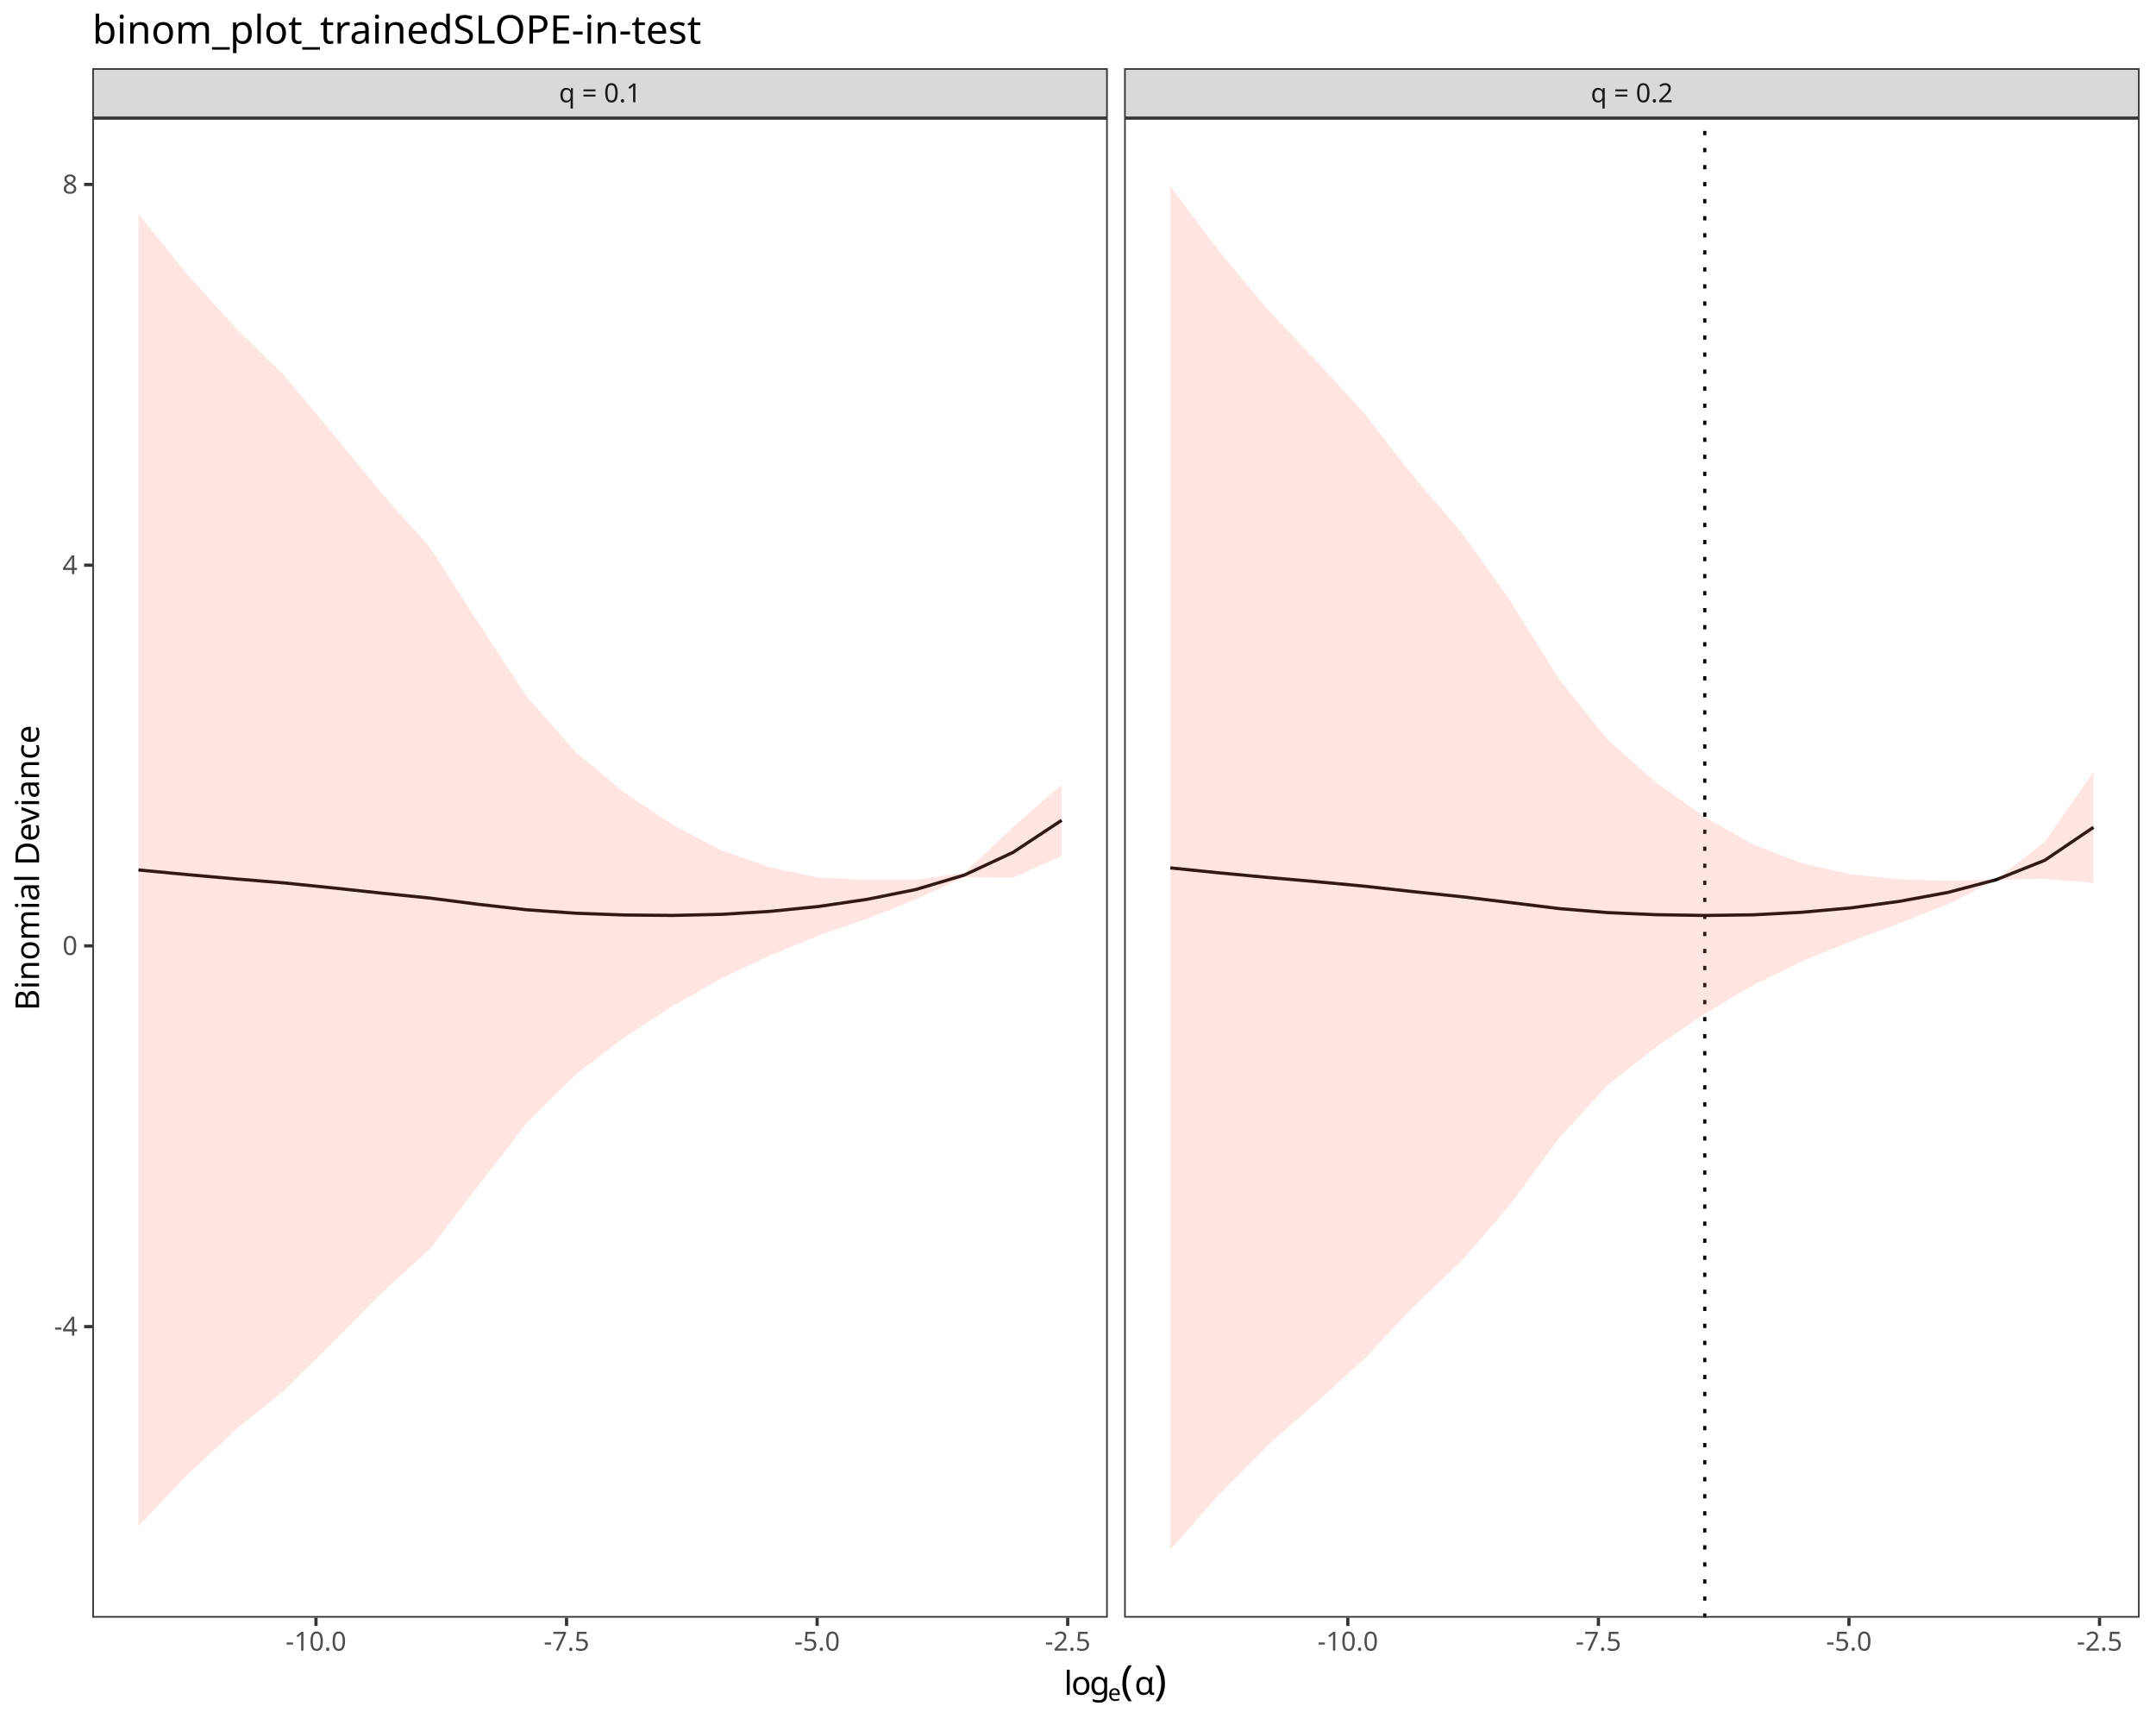
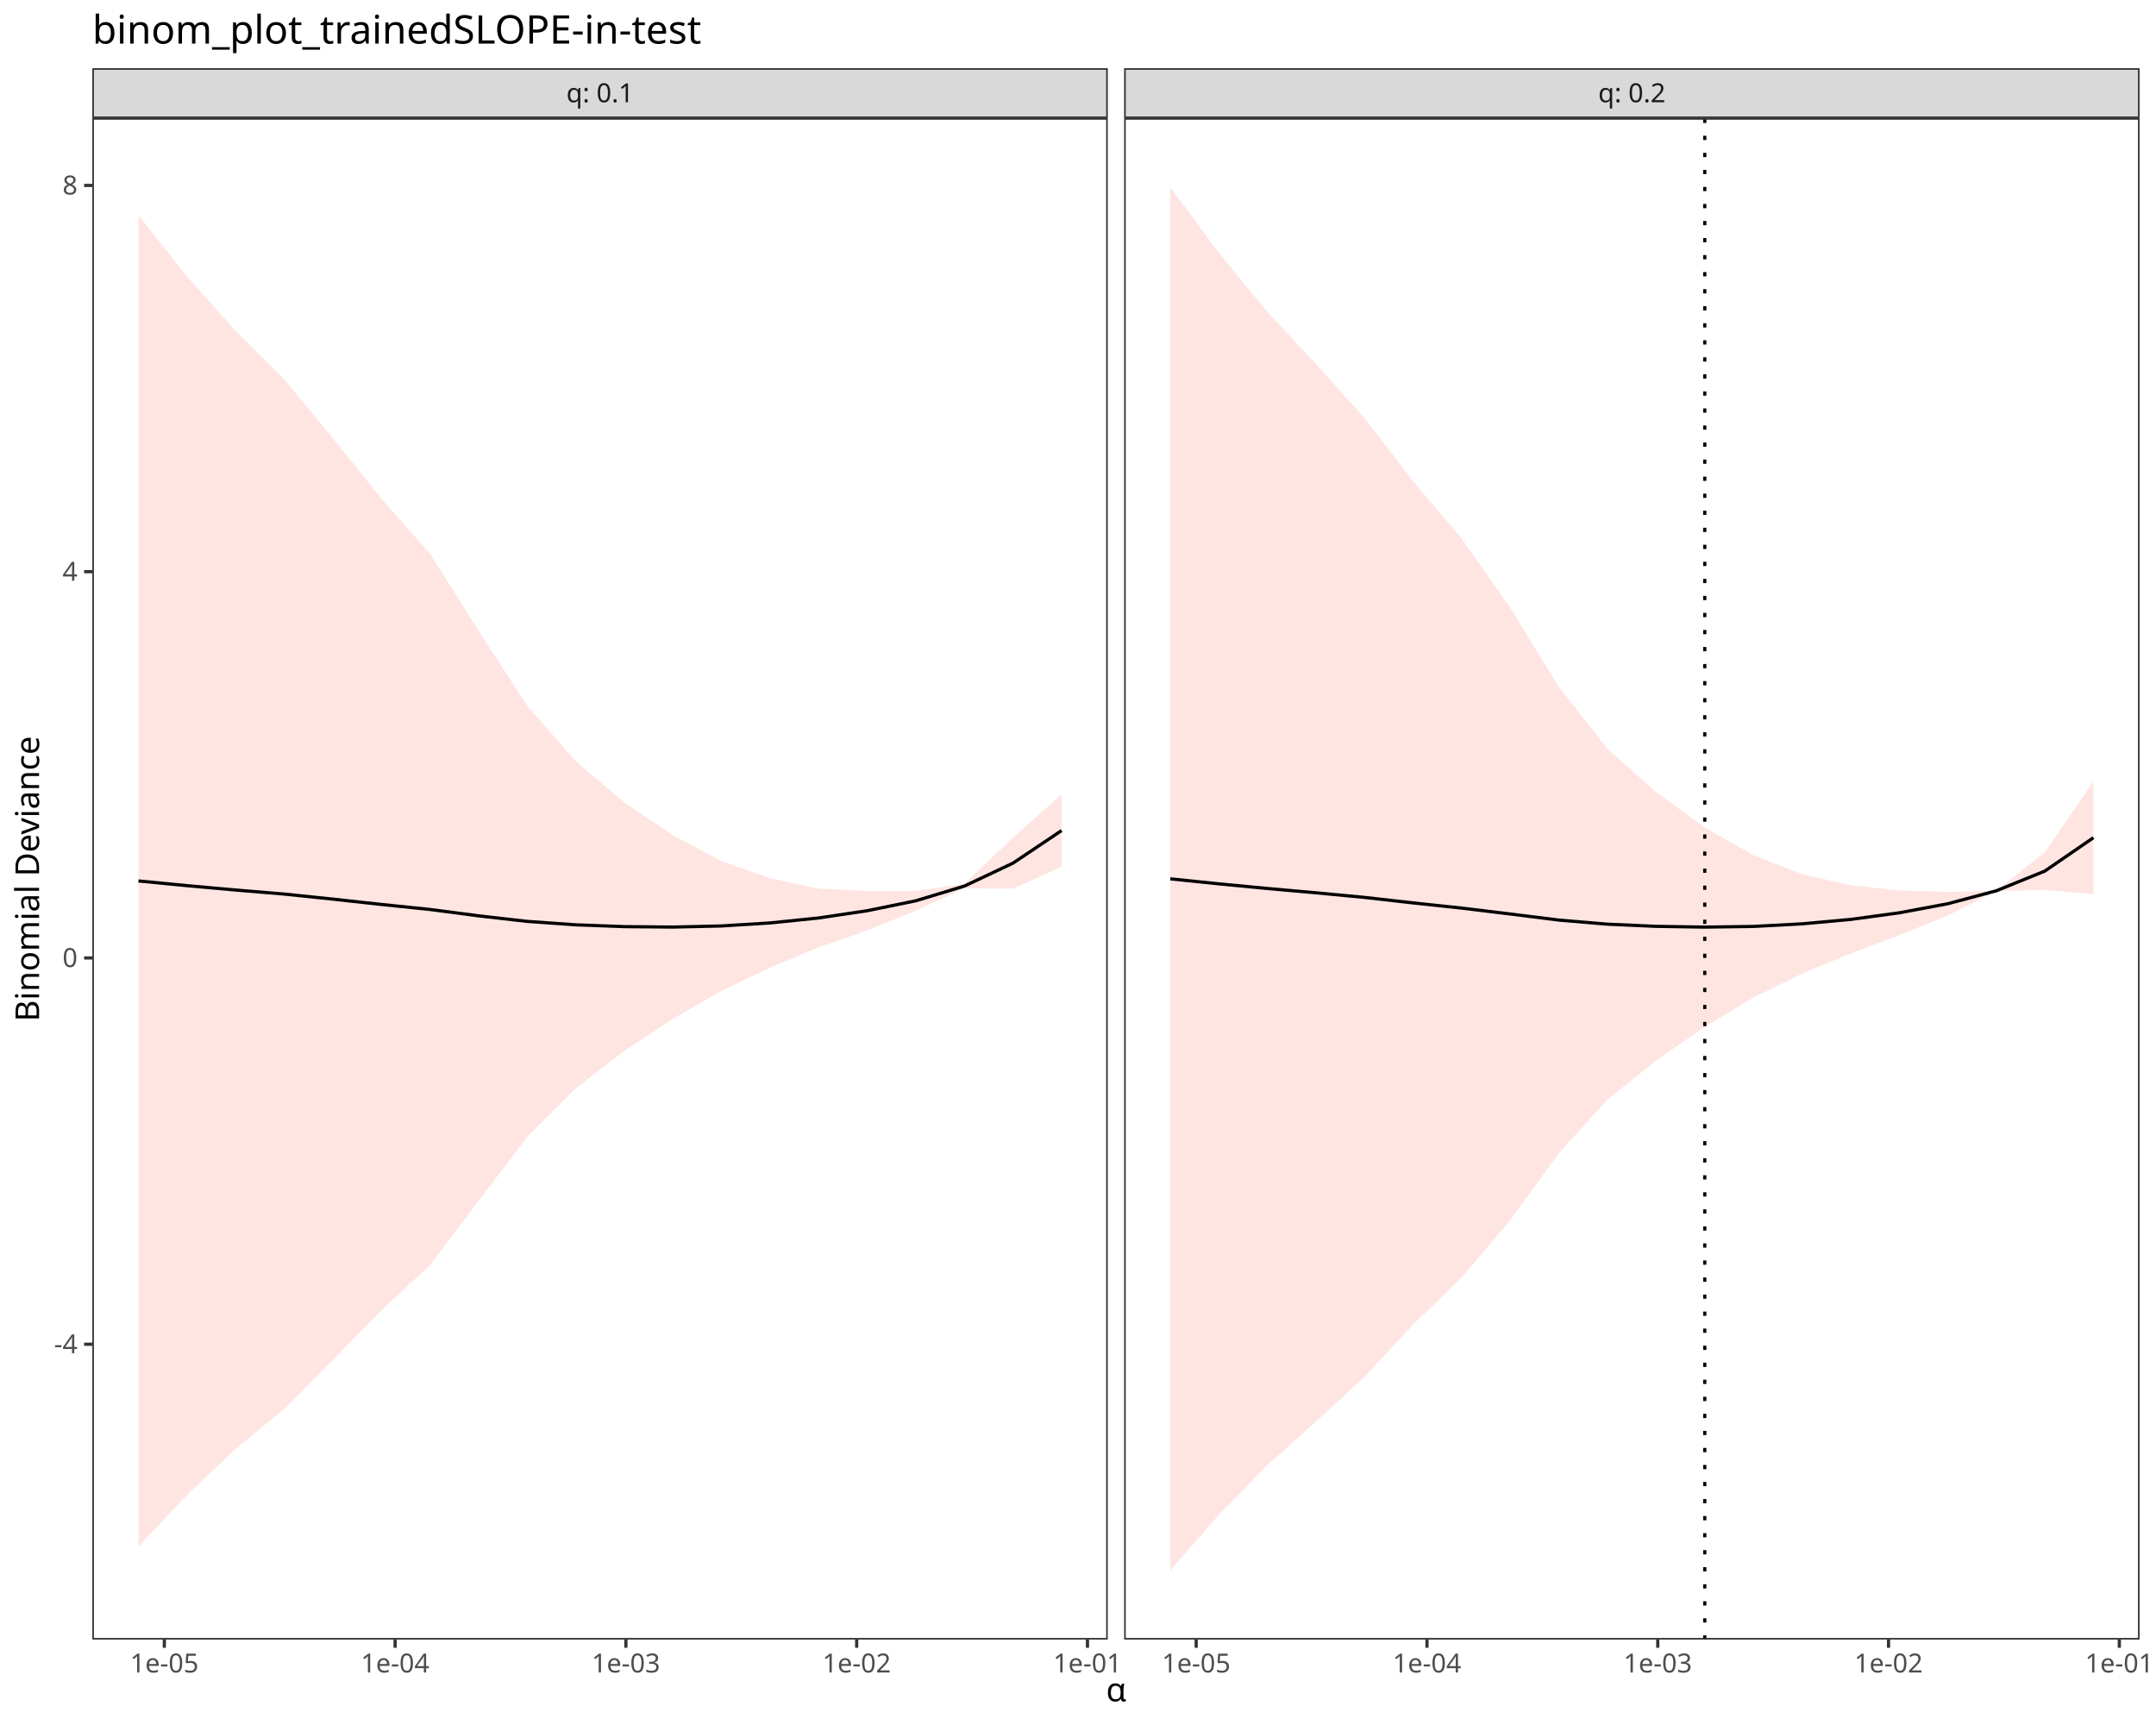
<svg xmlns="http://www.w3.org/2000/svg" class="svglite" data-engine-version="2.0" width="720.00pt" height="576.00pt" viewBox="0 0 720.00 576.00">
  <defs>
    <style type="text/css">
    .svglite line, .svglite polyline, .svglite polygon, .svglite path, .svglite rect, .svglite circle {
      fill: none;
      stroke: #000000;
      stroke-linecap: round;
      stroke-linejoin: round;
      stroke-miterlimit: 10.00;
    }
  </style>
  </defs>
  <rect width="100%" height="100%" style="stroke: none; fill: #FFFFFF;" />
  <defs>
    <clipPath id="cpMC4wMHw3MjAuMDB8MC4wMHw1NzYuMDA=">
      <rect x="0.00" y="0.00" width="720.00" height="576.00" />
    </clipPath>
  </defs>
  <g clip-path="url(#cpMC4wMHw3MjAuMDB8MC4wMHw1NzYuMDA=)">
    <rect x="0.00" y="0.00" width="720.00" height="576.00" style="stroke-width: 1.07; stroke: #FFFFFF; fill: #FFFFFF;" />
  </g>
  <defs>
-     <clipPath id="cpMzAuODN8MzY5Ljk0fDM5LjQzfDU0MC4xNw==">
-       <rect x="30.83" y="39.43" width="339.11" height="500.73" />
+     <clipPath id="cpMzAuODN8MzY5Ljk0fDM5LjQzfDU0Ny40OA==">
+       <rect x="30.83" y="39.43" width="339.11" height="508.04" />
    </clipPath>
  </defs>
-   <g clip-path="url(#cpMzAuODN8MzY5Ljk0fDM5LjQzfDU0MC4xNw==)">
-     <rect x="30.83" y="39.43" width="339.11" height="500.73" style="stroke-width: 1.07; stroke: none; fill: #FFFFFF;" />
-     <polyline points="46.24,290.49 62.47,292.04 78.69,293.48 94.92,294.82 111.14,296.48 127.37,298.23 143.59,299.88 159.82,301.97 176.04,303.80 192.27,304.94 208.49,305.53 224.72,305.67 240.95,305.31 257.17,304.32 273.40,302.68 289.62,300.29 305.85,297.02 322.07,292.18 338.30,284.62 354.52,273.91 " style="stroke-width: 1.07; stroke-linecap: butt;" />
-     <polygon points="46.24,71.42 62.47,91.54 78.69,109.54 94.92,125.41 111.14,144.75 127.37,164.66 143.59,182.78 159.82,208.13 176.04,232.83 192.27,251.08 208.49,264.66 224.72,275.46 240.95,283.96 257.17,289.61 273.40,293.03 289.62,293.81 305.85,293.77 322.07,291.43 338.30,276.20 354.52,261.99 354.52,285.82 338.30,293.04 322.07,292.92 305.85,300.28 289.62,306.77 273.40,312.33 257.17,319.03 240.95,326.67 224.72,335.88 208.49,346.40 192.27,358.79 176.04,374.78 159.82,395.82 143.59,416.98 127.37,431.81 111.14,448.20 94.92,464.22 78.69,477.42 62.47,492.55 46.24,509.56 " style="stroke-width: 0.00; stroke: none; fill: #FA8072; fill-opacity: 0.20;" />
-     <polyline points="46.24,71.42 62.47,91.54 78.69,109.54 94.92,125.41 111.14,144.75 127.37,164.66 143.59,182.78 159.82,208.13 176.04,232.83 192.27,251.08 208.49,264.66 224.72,275.46 240.95,283.96 257.17,289.61 273.40,293.03 289.62,293.81 305.85,293.77 322.07,291.43 338.30,276.20 354.52,261.99 " style="stroke-width: 1.07; stroke: none;" />
-     <polyline points="354.52,285.82 338.30,293.04 322.07,292.92 305.85,300.28 289.62,306.77 273.40,312.33 257.17,319.03 240.95,326.67 224.72,335.88 208.49,346.40 192.27,358.79 176.04,374.78 159.82,395.82 143.59,416.98 127.37,431.81 111.14,448.20 94.92,464.22 78.69,477.42 62.47,492.55 46.24,509.56 " style="stroke-width: 1.07; stroke: none;" />
-     <rect x="30.83" y="39.43" width="339.11" height="500.73" style="stroke-width: 1.07; stroke: #333333;" />
+   <g clip-path="url(#cpMzAuODN8MzY5Ljk0fDM5LjQzfDU0Ny40OA==)">
+     <rect x="30.83" y="39.43" width="339.11" height="508.04" style="stroke-width: 1.07; stroke: none; fill: #FFFFFF;" />
+     <polygon points="46.24,71.89 62.47,92.30 78.69,110.56 94.92,126.67 111.14,146.28 127.37,166.49 143.59,184.88 159.82,210.59 176.04,235.65 192.27,254.17 208.49,267.95 224.72,278.91 240.95,287.53 257.17,293.26 273.40,296.73 289.62,297.52 305.85,297.48 322.07,295.11 338.30,279.65 354.52,265.24 354.52,289.41 338.30,296.74 322.07,296.62 305.85,304.08 289.62,310.67 273.40,316.32 257.17,323.11 240.95,330.86 224.72,340.21 208.49,350.88 192.27,363.45 176.04,379.67 159.82,401.02 143.59,422.49 127.37,437.53 111.14,454.17 94.92,470.42 78.69,483.81 62.47,499.16 46.24,516.42 " style="stroke-width: 0.00; stroke: none; fill: #FA8072; fill-opacity: 0.20;" />
+     <polyline points="46.24,71.89 62.47,92.30 78.69,110.56 94.92,126.67 111.14,146.28 127.37,166.49 143.59,184.88 159.82,210.59 176.04,235.65 192.27,254.17 208.49,267.95 224.72,278.91 240.95,287.53 257.17,293.26 273.40,296.73 289.62,297.52 305.85,297.48 322.07,295.11 338.30,279.65 354.52,265.24 " style="stroke-width: 1.07; stroke: none;" />
+     <polyline points="354.52,289.41 338.30,296.74 322.07,296.62 305.85,304.08 289.62,310.67 273.40,316.32 257.17,323.11 240.95,330.86 224.72,340.21 208.49,350.88 192.27,363.45 176.04,379.67 159.82,401.02 143.59,422.49 127.37,437.53 111.14,454.17 94.92,470.42 78.69,483.81 62.47,499.16 46.24,516.42 " style="stroke-width: 1.07; stroke: none;" />
+     <polyline points="46.24,294.16 62.47,295.73 78.69,297.19 94.92,298.54 111.14,300.23 127.37,302.01 143.59,303.68 159.82,305.81 176.04,307.66 192.27,308.81 208.49,309.41 224.72,309.56 240.95,309.19 257.17,308.18 273.40,306.52 289.62,304.10 305.85,300.78 322.07,295.87 338.30,288.20 354.52,277.33 " style="stroke-width: 1.07; stroke-linecap: butt;" />
+     <rect x="30.83" y="39.43" width="339.11" height="508.04" style="stroke-width: 1.07; stroke: #333333;" />
  </g>
  <g clip-path="url(#cpMC4wMHw3MjAuMDB8MC4wMHw1NzYuMDA=)">
</g>
  <defs>
-     <clipPath id="cpMzc1LjQxfDcxNC41MnwzOS40M3w1NDAuMTc=">
-       <rect x="375.41" y="39.43" width="339.11" height="500.73" />
+     <clipPath id="cpMzc1LjQxfDcxNC41MnwzOS40M3w1NDcuNDg=">
+       <rect x="375.41" y="39.43" width="339.11" height="508.04" />
    </clipPath>
  </defs>
-   <g clip-path="url(#cpMzc1LjQxfDcxNC41MnwzOS40M3w1NDAuMTc=)">
-     <rect x="375.41" y="39.43" width="339.11" height="500.73" style="stroke-width: 1.07; stroke: none; fill: #FFFFFF;" />
-     <polyline points="390.83,289.80 407.05,291.45 423.28,292.98 439.50,294.39 455.73,295.92 471.95,297.73 488.18,299.43 504.40,301.38 520.63,303.38 536.86,304.73 553.08,305.43 569.31,305.68 585.53,305.47 601.76,304.62 617.98,303.17 634.21,300.99 650.43,298.01 666.66,293.74 682.88,287.25 699.11,276.25 " style="stroke-width: 1.07; stroke-linecap: butt;" />
-     <line x1="569.31" y1="540.17" x2="569.31" y2="39.43" style="stroke-width: 1.07; stroke-dasharray: 1.42,4.27; stroke-linecap: butt;" />
-     <polygon points="390.83,62.19 407.05,83.79 423.28,103.25 439.50,120.42 455.73,138.18 471.95,159.02 488.18,177.89 504.40,200.67 520.63,226.69 536.86,247.04 553.08,261.27 569.31,272.86 585.53,282.05 601.76,288.24 617.98,291.92 634.21,293.62 650.43,294.10 666.66,293.69 682.88,281.04 699.11,257.71 699.11,294.80 682.88,293.46 666.66,293.79 650.43,301.91 634.21,308.36 617.98,314.41 601.76,321.01 585.53,328.88 569.31,338.50 553.08,349.60 536.86,362.41 520.63,380.06 504.40,402.09 488.18,420.98 471.95,436.44 455.73,453.66 439.50,468.37 423.28,482.70 407.05,499.10 390.83,517.41 " style="stroke-width: 0.00; stroke: none; fill: #FA8072; fill-opacity: 0.20;" />
-     <polyline points="390.83,62.19 407.05,83.79 423.28,103.25 439.50,120.42 455.73,138.18 471.95,159.02 488.18,177.89 504.40,200.67 520.63,226.69 536.86,247.04 553.08,261.27 569.31,272.86 585.53,282.05 601.76,288.24 617.98,291.92 634.21,293.62 650.43,294.10 666.66,293.69 682.88,281.04 699.11,257.71 " style="stroke-width: 1.07; stroke: none;" />
-     <polyline points="699.11,294.80 682.88,293.46 666.66,293.79 650.43,301.91 634.21,308.36 617.98,314.41 601.76,321.01 585.53,328.88 569.31,338.50 553.08,349.60 536.86,362.41 520.63,380.06 504.40,402.09 488.18,420.98 471.95,436.44 455.73,453.66 439.50,468.37 423.28,482.70 407.05,499.10 390.83,517.41 " style="stroke-width: 1.07; stroke: none;" />
-     <rect x="375.41" y="39.43" width="339.11" height="500.73" style="stroke-width: 1.07; stroke: #333333;" />
+   <g clip-path="url(#cpMzc1LjQxfDcxNC41MnwzOS40M3w1NDcuNDg=)">
+     <rect x="375.41" y="39.43" width="339.11" height="508.04" style="stroke-width: 1.07; stroke: none; fill: #FFFFFF;" />
+     <polygon points="390.83,62.53 407.05,84.44 423.28,104.19 439.50,121.60 455.73,139.62 471.95,160.77 488.18,179.91 504.40,203.02 520.63,229.43 536.86,250.07 553.08,264.51 569.31,276.27 585.53,285.59 601.76,291.87 617.98,295.61 634.21,297.33 650.43,297.82 666.66,297.41 682.88,284.56 699.11,260.90 699.11,298.52 682.88,297.16 666.66,297.50 650.43,305.74 634.21,312.29 617.98,318.42 601.76,325.12 585.53,333.11 569.31,342.87 553.08,354.13 536.86,367.13 520.63,385.03 504.40,407.38 488.18,426.54 471.95,442.23 455.73,459.70 439.50,474.63 423.28,489.17 407.05,505.81 390.83,524.38 " style="stroke-width: 0.00; stroke: none; fill: #FA8072; fill-opacity: 0.20;" />
+     <polyline points="390.83,62.53 407.05,84.44 423.28,104.19 439.50,121.60 455.73,139.62 471.95,160.77 488.18,179.91 504.40,203.02 520.63,229.43 536.86,250.07 553.08,264.51 569.31,276.27 585.53,285.59 601.76,291.87 617.98,295.61 634.21,297.33 650.43,297.82 666.66,297.41 682.88,284.56 699.11,260.90 " style="stroke-width: 1.07; stroke: none;" />
+     <polyline points="699.11,298.52 682.88,297.16 666.66,297.50 650.43,305.74 634.21,312.29 617.98,318.42 601.76,325.12 585.53,333.11 569.31,342.87 553.08,354.13 536.86,367.13 520.63,385.03 504.40,407.38 488.18,426.54 471.95,442.23 455.73,459.70 439.50,474.63 423.28,489.17 407.05,505.81 390.83,524.38 " style="stroke-width: 1.07; stroke: none;" />
+     <polyline points="390.83,293.45 407.05,295.13 423.28,296.68 439.50,298.12 455.73,299.66 471.95,301.50 488.18,303.23 504.40,305.20 520.63,307.23 536.86,308.60 553.08,309.32 569.31,309.57 585.53,309.35 601.76,308.49 617.98,307.01 634.21,304.81 650.43,301.78 666.66,297.45 682.88,290.86 699.11,279.71 " style="stroke-width: 1.07; stroke-linecap: butt;" />
+     <line x1="569.31" y1="547.48" x2="569.31" y2="39.43" style="stroke-width: 1.07; stroke-dasharray: 1.42,4.27; stroke-linecap: butt;" />
+     <rect x="375.41" y="39.43" width="339.11" height="508.04" style="stroke-width: 1.07; stroke: #333333;" />
  </g>
  <g clip-path="url(#cpMC4wMHw3MjAuMDB8MC4wMHw1NzYuMDA=)">
</g>
  <defs>
    <clipPath id="cpMzAuODN8MzY5Ljk0fDIyLjc4fDM5LjQz">
      <rect x="30.83" y="22.78" width="339.11" height="16.65" />
    </clipPath>
  </defs>
  <g clip-path="url(#cpMzAuODN8MzY5Ljk0fDIyLjc4fDM5LjQz)">
    <rect x="30.83" y="22.78" width="339.11" height="16.65" style="stroke-width: 1.07; stroke: #333333; fill: #D9D9D9;" />
-     <text x="200.38" y="34.14" text-anchor="middle" style="font-size: 8.80px; fill: #1A1A1A; font-family: sans;" textLength="27.16px" lengthAdjust="spacingAndGlyphs">q = 0.1</text>
+     <text x="200.38" y="34.14" text-anchor="middle" style="font-size: 8.80px; fill: #1A1A1A; font-family: sans;" textLength="22.02px" lengthAdjust="spacingAndGlyphs">q: 0.1</text>
  </g>
  <g clip-path="url(#cpMC4wMHw3MjAuMDB8MC4wMHw1NzYuMDA=)">
</g>
  <defs>
    <clipPath id="cpMzc1LjQxfDcxNC41MnwyMi43OHwzOS40Mw==">
      <rect x="375.41" y="22.78" width="339.11" height="16.65" />
    </clipPath>
  </defs>
  <g clip-path="url(#cpMzc1LjQxfDcxNC41MnwyMi43OHwzOS40Mw==)">
    <rect x="375.41" y="22.78" width="339.11" height="16.65" style="stroke-width: 1.07; stroke: #333333; fill: #D9D9D9;" />
-     <text x="544.97" y="34.14" text-anchor="middle" style="font-size: 8.80px; fill: #1A1A1A; font-family: sans;" textLength="27.16px" lengthAdjust="spacingAndGlyphs">q = 0.2</text>
+     <text x="544.97" y="34.14" text-anchor="middle" style="font-size: 8.80px; fill: #1A1A1A; font-family: sans;" textLength="22.02px" lengthAdjust="spacingAndGlyphs">q: 0.2</text>
  </g>
  <g clip-path="url(#cpMC4wMHw3MjAuMDB8MC4wMHw1NzYuMDA=)">
-     <polyline points="105.52,542.91 105.52,540.17 " style="stroke-width: 1.07; stroke: #333333; stroke-linecap: butt;" />
-     <polyline points="189.20,542.91 189.20,540.17 " style="stroke-width: 1.07; stroke: #333333; stroke-linecap: butt;" />
-     <polyline points="272.88,542.91 272.88,540.17 " style="stroke-width: 1.07; stroke: #333333; stroke-linecap: butt;" />
-     <polyline points="356.56,542.91 356.56,540.17 " style="stroke-width: 1.07; stroke: #333333; stroke-linecap: butt;" />
-     <text x="105.52" y="551.16" text-anchor="middle" style="font-size: 8.80px; fill: #4D4D4D; font-family: sans;" textLength="20.06px" lengthAdjust="spacingAndGlyphs">-10.0</text>
-     <text x="189.20" y="551.16" text-anchor="middle" style="font-size: 8.80px; fill: #4D4D4D; font-family: sans;" textLength="15.16px" lengthAdjust="spacingAndGlyphs">-7.5</text>
-     <text x="272.88" y="551.16" text-anchor="middle" style="font-size: 8.80px; fill: #4D4D4D; font-family: sans;" textLength="15.16px" lengthAdjust="spacingAndGlyphs">-5.0</text>
-     <text x="356.56" y="551.16" text-anchor="middle" style="font-size: 8.80px; fill: #4D4D4D; font-family: sans;" textLength="15.16px" lengthAdjust="spacingAndGlyphs">-2.5</text>
-     <polyline points="450.11,542.91 450.11,540.17 " style="stroke-width: 1.07; stroke: #333333; stroke-linecap: butt;" />
-     <polyline points="533.79,542.91 533.79,540.17 " style="stroke-width: 1.07; stroke: #333333; stroke-linecap: butt;" />
-     <polyline points="617.46,542.91 617.46,540.17 " style="stroke-width: 1.07; stroke: #333333; stroke-linecap: butt;" />
-     <polyline points="701.14,542.91 701.14,540.17 " style="stroke-width: 1.07; stroke: #333333; stroke-linecap: butt;" />
-     <text x="450.11" y="551.16" text-anchor="middle" style="font-size: 8.80px; fill: #4D4D4D; font-family: sans;" textLength="20.06px" lengthAdjust="spacingAndGlyphs">-10.0</text>
-     <text x="533.79" y="551.16" text-anchor="middle" style="font-size: 8.80px; fill: #4D4D4D; font-family: sans;" textLength="15.16px" lengthAdjust="spacingAndGlyphs">-7.5</text>
-     <text x="617.46" y="551.16" text-anchor="middle" style="font-size: 8.80px; fill: #4D4D4D; font-family: sans;" textLength="15.16px" lengthAdjust="spacingAndGlyphs">-5.0</text>
-     <text x="701.14" y="551.16" text-anchor="middle" style="font-size: 8.80px; fill: #4D4D4D; font-family: sans;" textLength="15.16px" lengthAdjust="spacingAndGlyphs">-2.5</text>
-     <text x="25.90" y="445.99" text-anchor="end" style="font-size: 8.80px; fill: #4D4D4D; font-family: sans;" textLength="7.82px" lengthAdjust="spacingAndGlyphs">-4</text>
-     <text x="25.90" y="318.87" text-anchor="end" style="font-size: 8.80px; fill: #4D4D4D; font-family: sans;" textLength="4.89px" lengthAdjust="spacingAndGlyphs">0</text>
-     <text x="25.90" y="191.74" text-anchor="end" style="font-size: 8.80px; fill: #4D4D4D; font-family: sans;" textLength="4.89px" lengthAdjust="spacingAndGlyphs">4</text>
-     <text x="25.90" y="64.62" text-anchor="end" style="font-size: 8.80px; fill: #4D4D4D; font-family: sans;" textLength="4.89px" lengthAdjust="spacingAndGlyphs">8</text>
-     <polyline points="28.09,442.96 30.83,442.96 " style="stroke-width: 1.07; stroke: #333333; stroke-linecap: butt;" />
-     <polyline points="28.09,315.84 30.83,315.84 " style="stroke-width: 1.07; stroke: #333333; stroke-linecap: butt;" />
-     <polyline points="28.09,188.71 30.83,188.71 " style="stroke-width: 1.07; stroke: #333333; stroke-linecap: butt;" />
-     <polyline points="28.09,61.59 30.83,61.59 " style="stroke-width: 1.07; stroke: #333333; stroke-linecap: butt;" />
-     <text x="355.32" y="565.89" style="font-size: 11.00px; font-family: sans;" textLength="2.44px" lengthAdjust="spacingAndGlyphs">l</text>
-     <text x="357.76" y="565.89" style="font-size: 11.00px; font-family: sans;" textLength="6.12px" lengthAdjust="spacingAndGlyphs">o</text>
-     <text x="363.88" y="565.89" style="font-size: 11.00px; font-family: sans;" textLength="6.12px" lengthAdjust="spacingAndGlyphs">g</text>
-     <text x="370.00" y="567.92" style="font-size: 7.70px; font-family: sans;" textLength="4.28px" lengthAdjust="spacingAndGlyphs">e</text>
-     <text x="374.28" y="565.89" style="font-size: 13.75px; font-family: sans;" textLength="4.58px" lengthAdjust="spacingAndGlyphs">(</text>
-     <text x="378.86" y="565.89" style="font-size: 11.00px; font-family: sans;" textLength="6.60px" lengthAdjust="spacingAndGlyphs">α</text>
-     <text x="385.46" y="565.89" style="font-size: 13.75px; font-family: sans;" textLength="4.57px" lengthAdjust="spacingAndGlyphs">)</text>
-     <text transform="translate(13.05,289.80) rotate(-90)" text-anchor="middle" style="font-size: 11.00px; font-family: sans;" textLength="91.11px" lengthAdjust="spacingAndGlyphs">Binomial Deviance</text>
+     <polyline points="54.88,550.22 54.88,547.48 " style="stroke-width: 1.07; stroke: #333333; stroke-linecap: butt;" />
+     <polyline points="131.95,550.22 131.95,547.48 " style="stroke-width: 1.07; stroke: #333333; stroke-linecap: butt;" />
+     <polyline points="209.02,550.22 209.02,547.48 " style="stroke-width: 1.07; stroke: #333333; stroke-linecap: butt;" />
+     <polyline points="286.09,550.22 286.09,547.48 " style="stroke-width: 1.07; stroke: #333333; stroke-linecap: butt;" />
+     <polyline points="363.16,550.22 363.16,547.48 " style="stroke-width: 1.07; stroke: #333333; stroke-linecap: butt;" />
+     <text x="54.88" y="558.46" text-anchor="middle" style="font-size: 8.80px; fill: #4D4D4D; font-family: sans;" textLength="22.51px" lengthAdjust="spacingAndGlyphs">1e-05</text>
+     <text x="131.95" y="558.46" text-anchor="middle" style="font-size: 8.80px; fill: #4D4D4D; font-family: sans;" textLength="22.51px" lengthAdjust="spacingAndGlyphs">1e-04</text>
+     <text x="209.02" y="558.46" text-anchor="middle" style="font-size: 8.80px; fill: #4D4D4D; font-family: sans;" textLength="22.51px" lengthAdjust="spacingAndGlyphs">1e-03</text>
+     <text x="286.09" y="558.46" text-anchor="middle" style="font-size: 8.80px; fill: #4D4D4D; font-family: sans;" textLength="22.51px" lengthAdjust="spacingAndGlyphs">1e-02</text>
+     <text x="363.16" y="558.46" text-anchor="middle" style="font-size: 8.80px; fill: #4D4D4D; font-family: sans;" textLength="22.51px" lengthAdjust="spacingAndGlyphs">1e-01</text>
+     <polyline points="399.47,550.22 399.47,547.48 " style="stroke-width: 1.07; stroke: #333333; stroke-linecap: butt;" />
+     <polyline points="476.54,550.22 476.54,547.48 " style="stroke-width: 1.07; stroke: #333333; stroke-linecap: butt;" />
+     <polyline points="553.61,550.22 553.61,547.48 " style="stroke-width: 1.07; stroke: #333333; stroke-linecap: butt;" />
+     <polyline points="630.68,550.22 630.68,547.48 " style="stroke-width: 1.07; stroke: #333333; stroke-linecap: butt;" />
+     <polyline points="707.75,550.22 707.75,547.48 " style="stroke-width: 1.07; stroke: #333333; stroke-linecap: butt;" />
+     <text x="399.47" y="558.46" text-anchor="middle" style="font-size: 8.80px; fill: #4D4D4D; font-family: sans;" textLength="22.51px" lengthAdjust="spacingAndGlyphs">1e-05</text>
+     <text x="476.54" y="558.46" text-anchor="middle" style="font-size: 8.80px; fill: #4D4D4D; font-family: sans;" textLength="22.51px" lengthAdjust="spacingAndGlyphs">1e-04</text>
+     <text x="553.61" y="558.46" text-anchor="middle" style="font-size: 8.80px; fill: #4D4D4D; font-family: sans;" textLength="22.51px" lengthAdjust="spacingAndGlyphs">1e-03</text>
+     <text x="630.68" y="558.46" text-anchor="middle" style="font-size: 8.80px; fill: #4D4D4D; font-family: sans;" textLength="22.51px" lengthAdjust="spacingAndGlyphs">1e-02</text>
+     <text x="707.75" y="558.46" text-anchor="middle" style="font-size: 8.80px; fill: #4D4D4D; font-family: sans;" textLength="22.51px" lengthAdjust="spacingAndGlyphs">1e-01</text>
+     <text x="25.90" y="451.88" text-anchor="end" style="font-size: 8.80px; fill: #4D4D4D; font-family: sans;" textLength="7.82px" lengthAdjust="spacingAndGlyphs">-4</text>
+     <text x="25.90" y="322.90" text-anchor="end" style="font-size: 8.80px; fill: #4D4D4D; font-family: sans;" textLength="4.89px" lengthAdjust="spacingAndGlyphs">0</text>
+     <text x="25.90" y="193.92" text-anchor="end" style="font-size: 8.80px; fill: #4D4D4D; font-family: sans;" textLength="4.89px" lengthAdjust="spacingAndGlyphs">4</text>
+     <text x="25.90" y="64.94" text-anchor="end" style="font-size: 8.80px; fill: #4D4D4D; font-family: sans;" textLength="4.89px" lengthAdjust="spacingAndGlyphs">8</text>
+     <polyline points="28.09,448.85 30.83,448.85 " style="stroke-width: 1.07; stroke: #333333; stroke-linecap: butt;" />
+     <polyline points="28.09,319.87 30.83,319.87 " style="stroke-width: 1.07; stroke: #333333; stroke-linecap: butt;" />
+     <polyline points="28.09,190.89 30.83,190.89 " style="stroke-width: 1.07; stroke: #333333; stroke-linecap: butt;" />
+     <polyline points="28.09,61.92 30.83,61.92 " style="stroke-width: 1.07; stroke: #333333; stroke-linecap: butt;" />
+     <text x="369.37" y="568.10" style="font-size: 11.00px; font-family: sans;" textLength="6.60px" lengthAdjust="spacingAndGlyphs">α</text>
+     <text transform="translate(13.05,293.45) rotate(-90)" text-anchor="middle" style="font-size: 11.00px; font-family: sans;" textLength="91.11px" lengthAdjust="spacingAndGlyphs">Binomial Deviance</text>
    <text x="30.83" y="14.56" style="font-size: 13.20px; font-family: sans;" textLength="196.66px" lengthAdjust="spacingAndGlyphs">binom_plot_trainedSLOPE-in-test</text>
  </g>
</svg>
